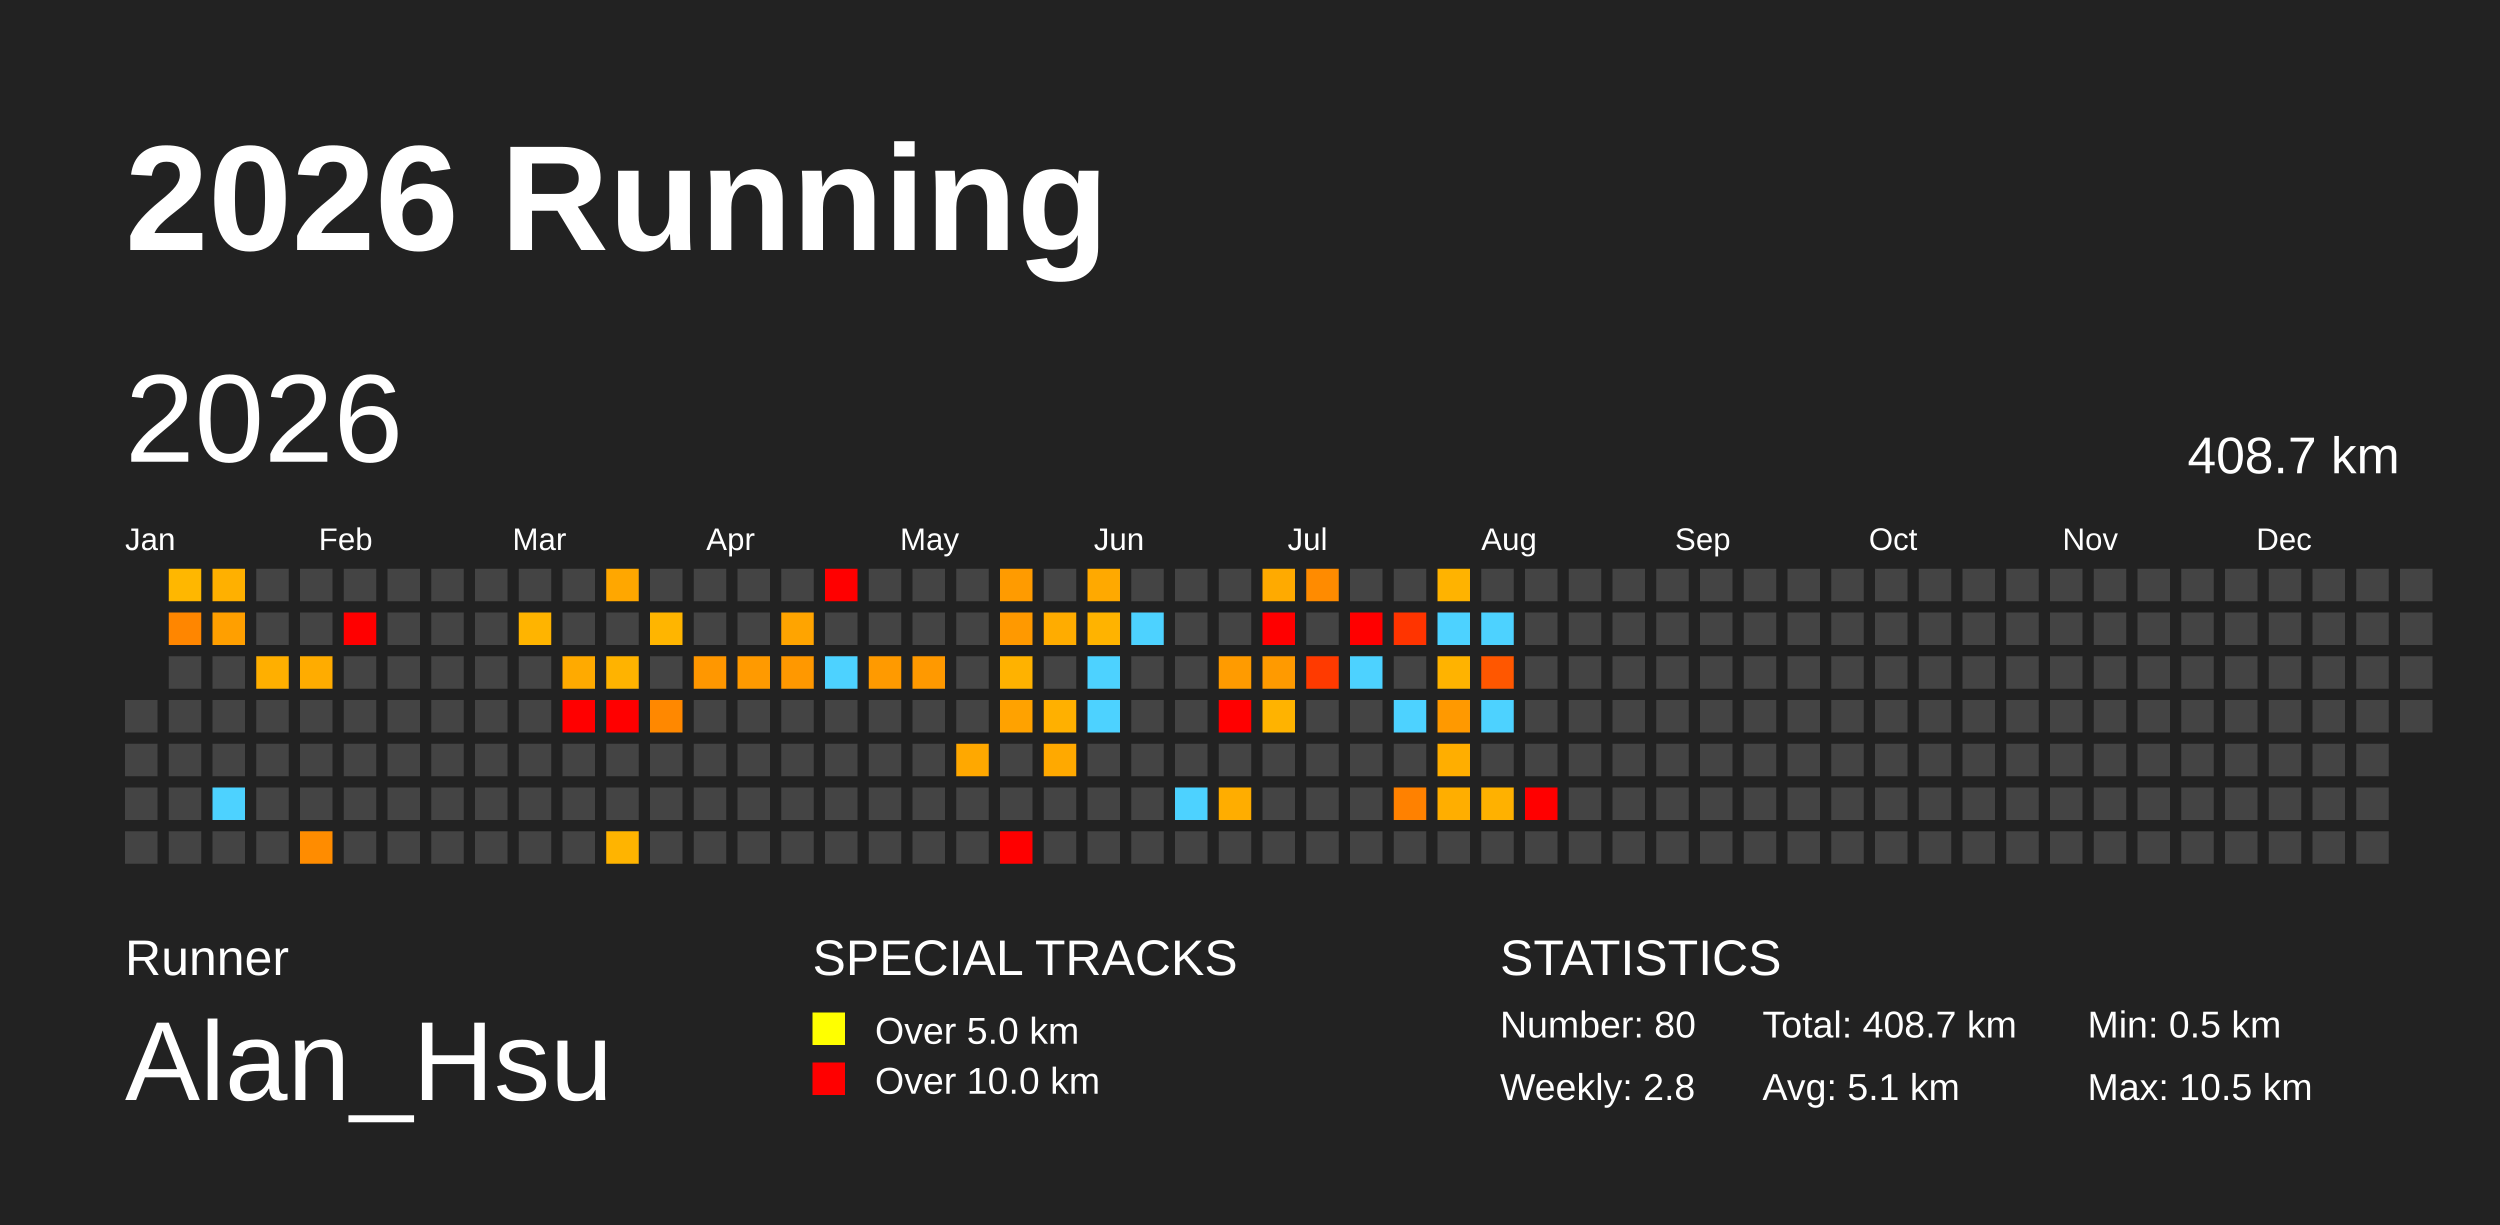
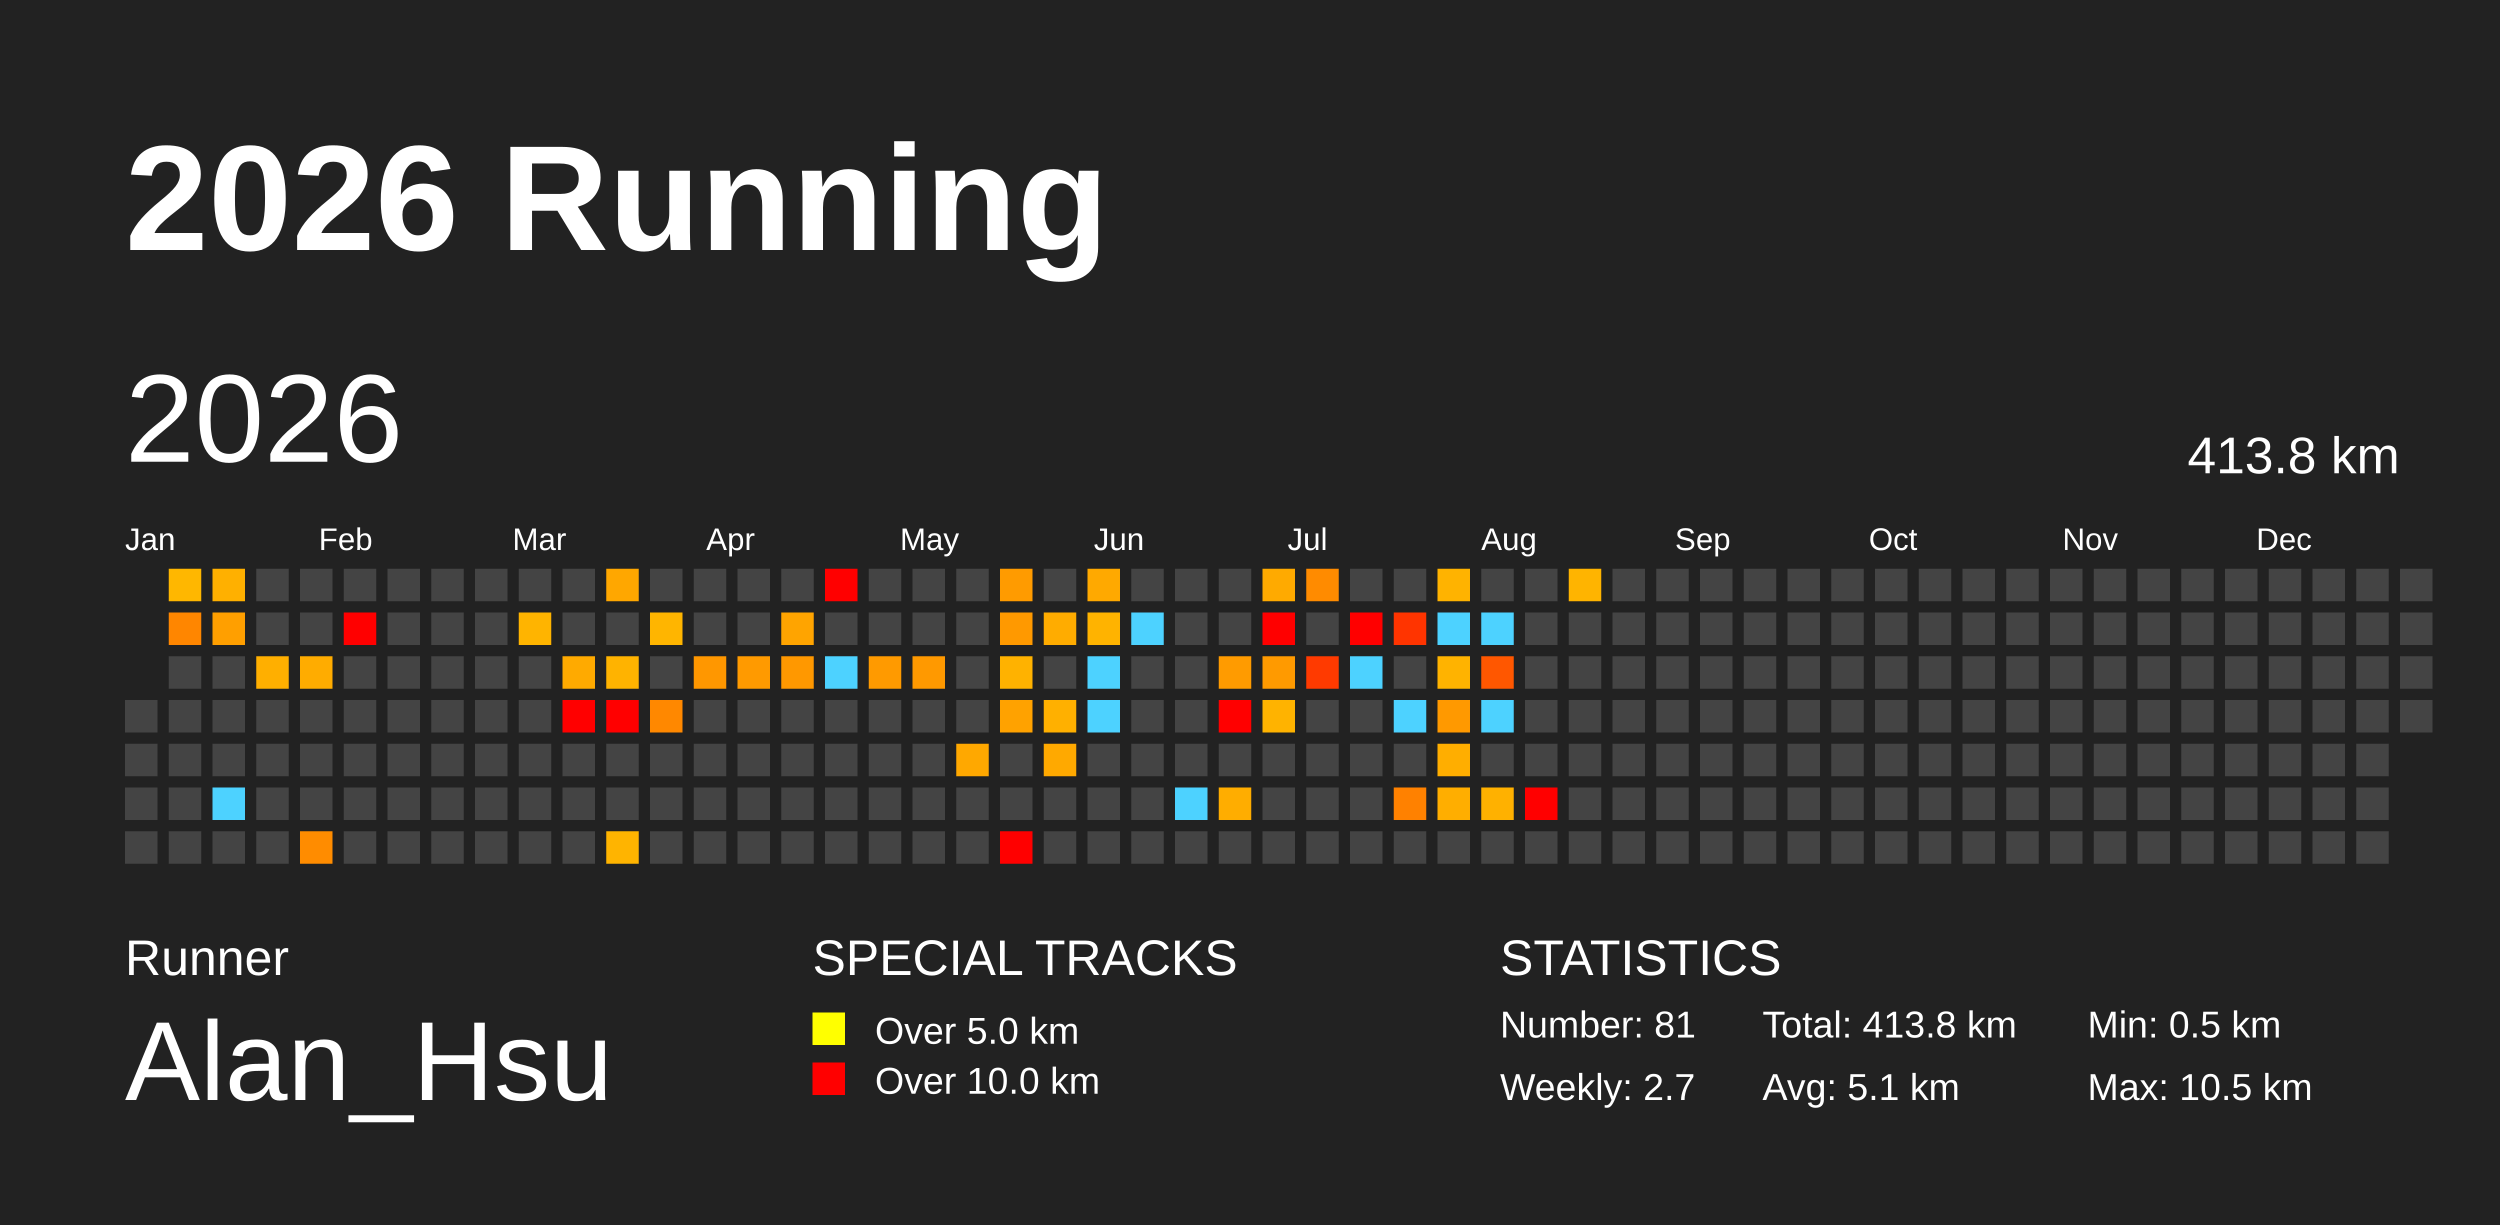
<svg xmlns="http://www.w3.org/2000/svg" baseProfile="full" height="98mm" version="1.1" viewBox="0,0,200,98" width="200mm">
  <defs />
  <rect fill="#222222" height="98" width="200" x="0" y="0" />
  <text fill="#FFFFFF" style="font-size:12px; font-family:Arial; font-weight:bold;" x="10" y="20">2026 Running</text>
  <text fill="#FFFFFF" style="font-size:4px; font-family:Arial" x="10" y="78">Runner</text>
  <text fill="#FFFFFF" style="font-size:9px; font-family:Arial" x="10" y="88">Alan_Hsu</text>
  <text fill="#FFFFFF" style="font-size:4px; font-family:Arial" x="65" y="78">SPECIAL TRACKS</text>
  <rect fill="yellow" height="2.6" width="2.6" x="65" y="81" />
  <text fill="#FFFFFF" style="font-size:3px; font-family:Arial" x="70" y="83.5">Over 5.0 km</text>
  <rect fill="red" height="2.6" width="2.6" x="65" y="85" />
  <text fill="#FFFFFF" style="font-size:3px; font-family:Arial" x="70" y="87.5">Over 10.0 km</text>
  <text fill="#FFFFFF" style="font-size:4px; font-family:Arial" x="120" y="78">STATISTICS</text>
-   <text fill="#FFFFFF" style="font-size:3px; font-family:Arial" x="120" y="83">Number: 80</text>
-   <text fill="#FFFFFF" style="font-size:3px; font-family:Arial" x="120" y="88">Weekly: 2.8</text>
-   <text fill="#FFFFFF" style="font-size:3px; font-family:Arial" x="141" y="83">Total: 408.7 km</text>
+   <text fill="#FFFFFF" style="font-size:3px; font-family:Arial" x="120" y="83">Number: 81</text>
+   <text fill="#FFFFFF" style="font-size:3px; font-family:Arial" x="120" y="88">Weekly: 2.7</text>
+   <text fill="#FFFFFF" style="font-size:3px; font-family:Arial" x="141" y="83">Total: 413.8 km</text>
  <text fill="#FFFFFF" style="font-size:3px; font-family:Arial" x="141" y="88">Avg: 5.1 km</text>
  <text fill="#FFFFFF" style="font-size:3px; font-family:Arial" x="167" y="83">Min: 0.5 km</text>
  <text fill="#FFFFFF" style="font-size:3px; font-family:Arial" x="167" y="88">Max: 10.5 km</text>
  <text dominant-baseline="hanging" fill="#FFFFFF" style="font-size:10.0px; font-family:Arial;" x="10" y="30">2026</text>
-   <text dominant-baseline="hanging" fill="#FFFFFF" style="font-size:4.125px; font-family:Arial;" x="175" y="35">408.7 km</text>
+   <text dominant-baseline="hanging" fill="#FFFFFF" style="font-size:4.125px; font-family:Arial;" x="175" y="35">413.8 km</text>
  <text fill="#FFFFFF" style="font-size:2.5px; font-family:Arial" x="10.0" y="44">Jan</text>
  <text fill="#FFFFFF" style="font-size:2.5px; font-family:Arial" x="25.5" y="44">Feb</text>
  <text fill="#FFFFFF" style="font-size:2.5px; font-family:Arial" x="41.0" y="44">Mar</text>
  <text fill="#FFFFFF" style="font-size:2.5px; font-family:Arial" x="56.5" y="44">Apr</text>
  <text fill="#FFFFFF" style="font-size:2.5px; font-family:Arial" x="72.0" y="44">May</text>
  <text fill="#FFFFFF" style="font-size:2.5px; font-family:Arial" x="87.5" y="44">Jun</text>
  <text fill="#FFFFFF" style="font-size:2.5px; font-family:Arial" x="103.0" y="44">Jul</text>
  <text fill="#FFFFFF" style="font-size:2.5px; font-family:Arial" x="118.5" y="44">Aug</text>
  <text fill="#FFFFFF" style="font-size:2.5px; font-family:Arial" x="134.0" y="44">Sep</text>
  <text fill="#FFFFFF" style="font-size:2.5px; font-family:Arial" x="149.5" y="44">Oct</text>
  <text fill="#FFFFFF" style="font-size:2.5px; font-family:Arial" x="165.0" y="44">Nov</text>
  <text fill="#FFFFFF" style="font-size:2.5px; font-family:Arial" x="180.5" y="44">Dec</text>
  <rect fill="#444444" height="2.6" width="2.6" x="10.0" y="56.0" />
  <rect fill="#444444" height="2.6" width="2.6" x="10.0" y="59.5" />
  <rect fill="#444444" height="2.6" width="2.6" x="10.0" y="63.0" />
  <rect fill="#444444" height="2.6" width="2.6" x="10.0" y="66.5" />
  <rect fill="#ffb700" height="2.6" width="2.6" x="13.5" y="45.5" />
  <rect fill="#ff8600" height="2.6" width="2.6" x="13.5" y="49.0" />
  <rect fill="#444444" height="2.6" width="2.6" x="13.5" y="52.5" />
  <rect fill="#444444" height="2.6" width="2.6" x="13.5" y="56.0" />
  <rect fill="#444444" height="2.6" width="2.6" x="13.5" y="59.5" />
  <rect fill="#444444" height="2.6" width="2.6" x="13.5" y="63.0" />
  <rect fill="#444444" height="2.6" width="2.6" x="13.5" y="66.5" />
  <rect fill="#ffb000" height="2.6" width="2.6" x="17.0" y="45.5" />
  <rect fill="#ff9f00" height="2.6" width="2.6" x="17.0" y="49.0" />
  <rect fill="#444444" height="2.6" width="2.6" x="17.0" y="52.5" />
  <rect fill="#444444" height="2.6" width="2.6" x="17.0" y="56.0" />
  <rect fill="#444444" height="2.6" width="2.6" x="17.0" y="59.5" />
  <rect fill="#4dd2ff" height="2.6" width="2.6" x="17.0" y="63.0" />
  <rect fill="#444444" height="2.6" width="2.6" x="17.0" y="66.5" />
  <rect fill="#444444" height="2.6" width="2.6" x="20.5" y="45.5" />
  <rect fill="#444444" height="2.6" width="2.6" x="20.5" y="49.0" />
  <rect fill="#ffaf00" height="2.6" width="2.6" x="20.5" y="52.5" />
  <rect fill="#444444" height="2.6" width="2.6" x="20.5" y="56.0" />
  <rect fill="#444444" height="2.6" width="2.6" x="20.5" y="59.5" />
  <rect fill="#444444" height="2.6" width="2.6" x="20.5" y="63.0" />
  <rect fill="#444444" height="2.6" width="2.6" x="20.5" y="66.5" />
  <rect fill="#444444" height="2.6" width="2.6" x="24.0" y="45.5" />
  <rect fill="#444444" height="2.6" width="2.6" x="24.0" y="49.0" />
  <rect fill="#ffac00" height="2.6" width="2.6" x="24.0" y="52.5" />
  <rect fill="#444444" height="2.6" width="2.6" x="24.0" y="56.0" />
  <rect fill="#444444" height="2.6" width="2.6" x="24.0" y="59.5" />
  <rect fill="#444444" height="2.6" width="2.6" x="24.0" y="63.0" />
  <rect fill="#ff8c00" height="2.6" width="2.6" x="24.0" y="66.5" />
  <rect fill="#444444" height="2.6" width="2.6" x="27.5" y="45.5" />
  <rect fill="red" height="2.6" width="2.6" x="27.5" y="49.0" />
  <rect fill="#444444" height="2.6" width="2.6" x="27.5" y="52.5" />
  <rect fill="#444444" height="2.6" width="2.6" x="27.5" y="56.0" />
  <rect fill="#444444" height="2.6" width="2.6" x="27.5" y="59.5" />
  <rect fill="#444444" height="2.6" width="2.6" x="27.5" y="63.0" />
  <rect fill="#444444" height="2.6" width="2.6" x="27.5" y="66.5" />
  <rect fill="#444444" height="2.6" width="2.6" x="31.0" y="45.5" />
  <rect fill="#444444" height="2.6" width="2.6" x="31.0" y="49.0" />
  <rect fill="#444444" height="2.6" width="2.6" x="31.0" y="52.5" />
  <rect fill="#444444" height="2.6" width="2.6" x="31.0" y="56.0" />
  <rect fill="#444444" height="2.6" width="2.6" x="31.0" y="59.5" />
  <rect fill="#444444" height="2.6" width="2.6" x="31.0" y="63.0" />
  <rect fill="#444444" height="2.6" width="2.6" x="31.0" y="66.5" />
  <rect fill="#444444" height="2.6" width="2.6" x="34.5" y="45.5" />
  <rect fill="#444444" height="2.6" width="2.6" x="34.5" y="49.0" />
  <rect fill="#444444" height="2.6" width="2.6" x="34.5" y="52.5" />
  <rect fill="#444444" height="2.6" width="2.6" x="34.5" y="56.0" />
  <rect fill="#444444" height="2.6" width="2.6" x="34.5" y="59.5" />
  <rect fill="#444444" height="2.6" width="2.6" x="34.5" y="63.0" />
  <rect fill="#444444" height="2.6" width="2.6" x="34.5" y="66.5" />
  <rect fill="#444444" height="2.6" width="2.6" x="38.0" y="45.5" />
  <rect fill="#444444" height="2.6" width="2.6" x="38.0" y="49.0" />
  <rect fill="#444444" height="2.6" width="2.6" x="38.0" y="52.5" />
  <rect fill="#444444" height="2.6" width="2.6" x="38.0" y="56.0" />
  <rect fill="#444444" height="2.6" width="2.6" x="38.0" y="59.5" />
  <rect fill="#444444" height="2.6" width="2.6" x="38.0" y="63.0" />
  <rect fill="#444444" height="2.6" width="2.6" x="38.0" y="66.5" />
  <rect fill="#444444" height="2.6" width="2.6" x="41.5" y="45.5" />
  <rect fill="#ffb400" height="2.6" width="2.6" x="41.5" y="49.0" />
  <rect fill="#444444" height="2.6" width="2.6" x="41.5" y="52.5" />
  <rect fill="#444444" height="2.6" width="2.6" x="41.5" y="56.0" />
  <rect fill="#444444" height="2.6" width="2.6" x="41.5" y="59.5" />
  <rect fill="#444444" height="2.6" width="2.6" x="41.5" y="63.0" />
  <rect fill="#444444" height="2.6" width="2.6" x="41.5" y="66.5" />
  <rect fill="#444444" height="2.6" width="2.6" x="45.0" y="45.5" />
  <rect fill="#444444" height="2.6" width="2.6" x="45.0" y="49.0" />
  <rect fill="#ffaa00" height="2.6" width="2.6" x="45.0" y="52.5" />
  <rect fill="red" height="2.6" width="2.6" x="45.0" y="56.0" />
  <rect fill="#444444" height="2.6" width="2.6" x="45.0" y="59.5" />
  <rect fill="#444444" height="2.6" width="2.6" x="45.0" y="63.0" />
  <rect fill="#444444" height="2.6" width="2.6" x="45.0" y="66.5" />
  <rect fill="#ffa700" height="2.6" width="2.6" x="48.5" y="45.5" />
  <rect fill="#444444" height="2.6" width="2.6" x="48.5" y="49.0" />
  <rect fill="#ffb300" height="2.6" width="2.6" x="48.5" y="52.5" />
  <rect fill="red" height="2.6" width="2.6" x="48.5" y="56.0" />
  <rect fill="#444444" height="2.6" width="2.6" x="48.5" y="59.5" />
  <rect fill="#444444" height="2.6" width="2.6" x="48.5" y="63.0" />
  <rect fill="#ffb400" height="2.6" width="2.6" x="48.5" y="66.5" />
  <rect fill="#444444" height="2.6" width="2.6" x="52.0" y="45.5" />
  <rect fill="#ffb500" height="2.6" width="2.6" x="52.0" y="49.0" />
  <rect fill="#444444" height="2.6" width="2.6" x="52.0" y="52.5" />
  <rect fill="#ff8800" height="2.6" width="2.6" x="52.0" y="56.0" />
  <rect fill="#444444" height="2.6" width="2.6" x="52.0" y="59.5" />
  <rect fill="#444444" height="2.6" width="2.6" x="52.0" y="63.0" />
  <rect fill="#444444" height="2.6" width="2.6" x="52.0" y="66.5" />
  <rect fill="#444444" height="2.6" width="2.6" x="55.5" y="45.5" />
  <rect fill="#444444" height="2.6" width="2.6" x="55.5" y="49.0" />
  <rect fill="#ff9700" height="2.6" width="2.6" x="55.5" y="52.5" />
  <rect fill="#444444" height="2.6" width="2.6" x="55.5" y="56.0" />
  <rect fill="#444444" height="2.6" width="2.6" x="55.5" y="59.5" />
  <rect fill="#444444" height="2.6" width="2.6" x="55.5" y="63.0" />
  <rect fill="#444444" height="2.6" width="2.6" x="55.5" y="66.5" />
  <rect fill="#444444" height="2.6" width="2.6" x="59.0" y="45.5" />
  <rect fill="#444444" height="2.6" width="2.6" x="59.0" y="49.0" />
  <rect fill="#ff9a00" height="2.6" width="2.6" x="59.0" y="52.5" />
  <rect fill="#444444" height="2.6" width="2.6" x="59.0" y="56.0" />
  <rect fill="#444444" height="2.6" width="2.6" x="59.0" y="59.5" />
  <rect fill="#444444" height="2.6" width="2.6" x="59.0" y="63.0" />
  <rect fill="#444444" height="2.6" width="2.6" x="59.0" y="66.5" />
  <rect fill="#444444" height="2.6" width="2.6" x="62.5" y="45.5" />
  <rect fill="#ffa400" height="2.6" width="2.6" x="62.5" y="49.0" />
  <rect fill="#ff9800" height="2.6" width="2.6" x="62.5" y="52.5" />
  <rect fill="#444444" height="2.6" width="2.6" x="62.5" y="56.0" />
  <rect fill="#444444" height="2.6" width="2.6" x="62.5" y="59.5" />
  <rect fill="#444444" height="2.6" width="2.6" x="62.5" y="63.0" />
  <rect fill="#444444" height="2.6" width="2.6" x="62.5" y="66.5" />
  <rect fill="red" height="2.6" width="2.6" x="66.0" y="45.5" />
  <rect fill="#444444" height="2.6" width="2.6" x="66.0" y="49.0" />
  <rect fill="#4dd2ff" height="2.6" width="2.6" x="66.0" y="52.5" />
  <rect fill="#444444" height="2.6" width="2.6" x="66.0" y="56.0" />
  <rect fill="#444444" height="2.6" width="2.6" x="66.0" y="59.5" />
  <rect fill="#444444" height="2.6" width="2.6" x="66.0" y="63.0" />
  <rect fill="#444444" height="2.6" width="2.6" x="66.0" y="66.5" />
  <rect fill="#444444" height="2.6" width="2.6" x="69.5" y="45.5" />
  <rect fill="#444444" height="2.6" width="2.6" x="69.5" y="49.0" />
  <rect fill="#ff9a00" height="2.6" width="2.6" x="69.5" y="52.5" />
  <rect fill="#444444" height="2.6" width="2.6" x="69.5" y="56.0" />
  <rect fill="#444444" height="2.6" width="2.6" x="69.5" y="59.5" />
  <rect fill="#444444" height="2.6" width="2.6" x="69.5" y="63.0" />
  <rect fill="#444444" height="2.6" width="2.6" x="69.5" y="66.5" />
  <rect fill="#444444" height="2.6" width="2.6" x="73.0" y="45.5" />
  <rect fill="#444444" height="2.6" width="2.6" x="73.0" y="49.0" />
  <rect fill="#ff9900" height="2.6" width="2.6" x="73.0" y="52.5" />
  <rect fill="#444444" height="2.6" width="2.6" x="73.0" y="56.0" />
  <rect fill="#444444" height="2.6" width="2.6" x="73.0" y="59.5" />
  <rect fill="#444444" height="2.6" width="2.6" x="73.0" y="63.0" />
  <rect fill="#444444" height="2.6" width="2.6" x="73.0" y="66.5" />
  <rect fill="#444444" height="2.6" width="2.6" x="76.5" y="45.5" />
  <rect fill="#444444" height="2.6" width="2.6" x="76.5" y="49.0" />
  <rect fill="#444444" height="2.6" width="2.6" x="76.5" y="52.5" />
  <rect fill="#444444" height="2.6" width="2.6" x="76.5" y="56.0" />
  <rect fill="#ffa800" height="2.6" width="2.6" x="76.5" y="59.5" />
  <rect fill="#444444" height="2.6" width="2.6" x="76.5" y="63.0" />
  <rect fill="#444444" height="2.6" width="2.6" x="76.5" y="66.5" />
  <rect fill="#ff9b00" height="2.6" width="2.6" x="80.0" y="45.5" />
  <rect fill="#ff9900" height="2.6" width="2.6" x="80.0" y="49.0" />
  <rect fill="#ffb200" height="2.6" width="2.6" x="80.0" y="52.5" />
  <rect fill="#ffa200" height="2.6" width="2.6" x="80.0" y="56.0" />
  <rect fill="#444444" height="2.6" width="2.6" x="80.0" y="59.5" />
  <rect fill="#444444" height="2.6" width="2.6" x="80.0" y="63.0" />
  <rect fill="red" height="2.6" width="2.6" x="80.0" y="66.5" />
  <rect fill="#444444" height="2.6" width="2.6" x="83.5" y="45.5" />
  <rect fill="#ffac00" height="2.6" width="2.6" x="83.5" y="49.0" />
  <rect fill="#444444" height="2.6" width="2.6" x="83.5" y="52.5" />
  <rect fill="#ffb000" height="2.6" width="2.6" x="83.5" y="56.0" />
  <rect fill="#ffa900" height="2.6" width="2.6" x="83.5" y="59.5" />
  <rect fill="#444444" height="2.6" width="2.6" x="83.5" y="63.0" />
  <rect fill="#444444" height="2.6" width="2.6" x="83.5" y="66.5" />
  <rect fill="#ffa900" height="2.6" width="2.6" x="87.0" y="45.5" />
  <rect fill="#ffb300" height="2.6" width="2.6" x="87.0" y="49.0" />
  <rect fill="#4dd2ff" height="2.6" width="2.6" x="87.0" y="52.5" />
  <rect fill="#4dd2ff" height="2.6" width="2.6" x="87.0" y="56.0" />
  <rect fill="#444444" height="2.6" width="2.6" x="87.0" y="59.5" />
  <rect fill="#444444" height="2.6" width="2.6" x="87.0" y="63.0" />
  <rect fill="#444444" height="2.6" width="2.6" x="87.0" y="66.5" />
  <rect fill="#444444" height="2.6" width="2.6" x="90.5" y="45.5" />
  <rect fill="#4dd2ff" height="2.6" width="2.6" x="90.5" y="49.0" />
  <rect fill="#444444" height="2.6" width="2.6" x="90.5" y="52.5" />
  <rect fill="#444444" height="2.6" width="2.6" x="90.5" y="56.0" />
  <rect fill="#444444" height="2.6" width="2.6" x="90.5" y="59.5" />
  <rect fill="#444444" height="2.6" width="2.6" x="90.5" y="63.0" />
  <rect fill="#444444" height="2.6" width="2.6" x="90.5" y="66.5" />
  <rect fill="#444444" height="2.6" width="2.6" x="94.0" y="45.5" />
  <rect fill="#444444" height="2.6" width="2.6" x="94.0" y="49.0" />
  <rect fill="#444444" height="2.6" width="2.6" x="94.0" y="52.5" />
  <rect fill="#444444" height="2.6" width="2.6" x="94.0" y="56.0" />
  <rect fill="#444444" height="2.6" width="2.6" x="94.0" y="59.5" />
  <rect fill="#4dd2ff" height="2.6" width="2.6" x="94.0" y="63.0" />
  <rect fill="#444444" height="2.6" width="2.6" x="94.0" y="66.5" />
  <rect fill="#444444" height="2.6" width="2.6" x="97.5" y="45.5" />
  <rect fill="#444444" height="2.6" width="2.6" x="97.5" y="49.0" />
  <rect fill="#ff9b00" height="2.6" width="2.6" x="97.5" y="52.5" />
  <rect fill="red" height="2.6" width="2.6" x="97.5" y="56.0" />
  <rect fill="#444444" height="2.6" width="2.6" x="97.5" y="59.5" />
  <rect fill="#ffad00" height="2.6" width="2.6" x="97.5" y="63.0" />
  <rect fill="#444444" height="2.6" width="2.6" x="97.5" y="66.5" />
  <rect fill="#ffaa00" height="2.6" width="2.6" x="101.0" y="45.5" />
  <rect fill="red" height="2.6" width="2.6" x="101.0" y="49.0" />
  <rect fill="#ff9a00" height="2.6" width="2.6" x="101.0" y="52.5" />
  <rect fill="#ffb300" height="2.6" width="2.6" x="101.0" y="56.0" />
  <rect fill="#444444" height="2.6" width="2.6" x="101.0" y="59.5" />
  <rect fill="#444444" height="2.6" width="2.6" x="101.0" y="63.0" />
  <rect fill="#444444" height="2.6" width="2.6" x="101.0" y="66.5" />
  <rect fill="#ff8b00" height="2.6" width="2.6" x="104.5" y="45.5" />
  <rect fill="#444444" height="2.6" width="2.6" x="104.5" y="49.0" />
  <rect fill="#ff3a00" height="2.6" width="2.6" x="104.5" y="52.5" />
  <rect fill="#444444" height="2.6" width="2.6" x="104.5" y="56.0" />
  <rect fill="#444444" height="2.6" width="2.6" x="104.5" y="59.5" />
  <rect fill="#444444" height="2.6" width="2.6" x="104.5" y="63.0" />
  <rect fill="#444444" height="2.6" width="2.6" x="104.5" y="66.5" />
  <rect fill="#444444" height="2.6" width="2.6" x="108.0" y="45.5" />
  <rect fill="red" height="2.6" width="2.6" x="108.0" y="49.0" />
  <rect fill="#4dd2ff" height="2.6" width="2.6" x="108.0" y="52.5" />
  <rect fill="#444444" height="2.6" width="2.6" x="108.0" y="56.0" />
  <rect fill="#444444" height="2.6" width="2.6" x="108.0" y="59.5" />
  <rect fill="#444444" height="2.6" width="2.6" x="108.0" y="63.0" />
  <rect fill="#444444" height="2.6" width="2.6" x="108.0" y="66.5" />
  <rect fill="#444444" height="2.6" width="2.6" x="111.5" y="45.5" />
  <rect fill="#ff3400" height="2.6" width="2.6" x="111.5" y="49.0" />
  <rect fill="#444444" height="2.6" width="2.6" x="111.5" y="52.5" />
  <rect fill="#4dd2ff" height="2.6" width="2.6" x="111.5" y="56.0" />
  <rect fill="#444444" height="2.6" width="2.6" x="111.5" y="59.5" />
  <rect fill="#ff8100" height="2.6" width="2.6" x="111.5" y="63.0" />
  <rect fill="#444444" height="2.6" width="2.6" x="111.5" y="66.5" />
  <rect fill="#ffb300" height="2.6" width="2.6" x="115.0" y="45.5" />
  <rect fill="#4dd2ff" height="2.6" width="2.6" x="115.0" y="49.0" />
  <rect fill="#ffb300" height="2.6" width="2.6" x="115.0" y="52.5" />
  <rect fill="#ff9900" height="2.6" width="2.6" x="115.0" y="56.0" />
  <rect fill="#ffae00" height="2.6" width="2.6" x="115.0" y="59.5" />
  <rect fill="#ffae00" height="2.6" width="2.6" x="115.0" y="63.0" />
  <rect fill="#444444" height="2.6" width="2.6" x="115.0" y="66.5" />
  <rect fill="#444444" height="2.6" width="2.6" x="118.5" y="45.5" />
  <rect fill="#4dd2ff" height="2.6" width="2.6" x="118.5" y="49.0" />
  <rect fill="#ff5700" height="2.6" width="2.6" x="118.5" y="52.5" />
  <rect fill="#4dd2ff" height="2.6" width="2.6" x="118.5" y="56.0" />
  <rect fill="#444444" height="2.6" width="2.6" x="118.5" y="59.5" />
  <rect fill="#ffb100" height="2.6" width="2.6" x="118.5" y="63.0" />
  <rect fill="#444444" height="2.6" width="2.6" x="118.5" y="66.5" />
  <rect fill="#444444" height="2.6" width="2.6" x="122.0" y="45.5" />
  <rect fill="#444444" height="2.6" width="2.6" x="122.0" y="49.0" />
  <rect fill="#444444" height="2.6" width="2.6" x="122.0" y="52.5" />
  <rect fill="#444444" height="2.6" width="2.6" x="122.0" y="56.0" />
  <rect fill="#444444" height="2.6" width="2.6" x="122.0" y="59.5" />
  <rect fill="red" height="2.6" width="2.6" x="122.0" y="63.0" />
  <rect fill="#444444" height="2.6" width="2.6" x="122.0" y="66.5" />
-   <rect fill="#444444" height="2.6" width="2.6" x="125.5" y="45.5" />
+   <rect fill="#ffb400" height="2.6" width="2.6" x="125.5" y="45.5" />
  <rect fill="#444444" height="2.6" width="2.6" x="125.5" y="49.0" />
  <rect fill="#444444" height="2.6" width="2.6" x="125.5" y="52.5" />
  <rect fill="#444444" height="2.6" width="2.6" x="125.5" y="56.0" />
  <rect fill="#444444" height="2.6" width="2.6" x="125.5" y="59.5" />
  <rect fill="#444444" height="2.6" width="2.6" x="125.5" y="63.0" />
  <rect fill="#444444" height="2.6" width="2.6" x="125.5" y="66.5" />
  <rect fill="#444444" height="2.6" width="2.6" x="129.0" y="45.5" />
  <rect fill="#444444" height="2.6" width="2.6" x="129.0" y="49.0" />
  <rect fill="#444444" height="2.6" width="2.6" x="129.0" y="52.5" />
  <rect fill="#444444" height="2.6" width="2.6" x="129.0" y="56.0" />
  <rect fill="#444444" height="2.6" width="2.6" x="129.0" y="59.5" />
  <rect fill="#444444" height="2.6" width="2.6" x="129.0" y="63.0" />
  <rect fill="#444444" height="2.6" width="2.6" x="129.0" y="66.5" />
  <rect fill="#444444" height="2.6" width="2.6" x="132.5" y="45.5" />
  <rect fill="#444444" height="2.6" width="2.6" x="132.5" y="49.0" />
  <rect fill="#444444" height="2.6" width="2.6" x="132.5" y="52.5" />
  <rect fill="#444444" height="2.6" width="2.6" x="132.5" y="56.0" />
  <rect fill="#444444" height="2.6" width="2.6" x="132.5" y="59.5" />
  <rect fill="#444444" height="2.6" width="2.6" x="132.5" y="63.0" />
  <rect fill="#444444" height="2.6" width="2.6" x="132.5" y="66.5" />
  <rect fill="#444444" height="2.6" width="2.6" x="136.0" y="45.5" />
  <rect fill="#444444" height="2.6" width="2.6" x="136.0" y="49.0" />
  <rect fill="#444444" height="2.6" width="2.6" x="136.0" y="52.5" />
  <rect fill="#444444" height="2.6" width="2.6" x="136.0" y="56.0" />
  <rect fill="#444444" height="2.6" width="2.6" x="136.0" y="59.5" />
  <rect fill="#444444" height="2.6" width="2.6" x="136.0" y="63.0" />
  <rect fill="#444444" height="2.6" width="2.6" x="136.0" y="66.5" />
  <rect fill="#444444" height="2.6" width="2.6" x="139.5" y="45.5" />
  <rect fill="#444444" height="2.6" width="2.6" x="139.5" y="49.0" />
  <rect fill="#444444" height="2.6" width="2.6" x="139.5" y="52.5" />
  <rect fill="#444444" height="2.6" width="2.6" x="139.5" y="56.0" />
  <rect fill="#444444" height="2.6" width="2.6" x="139.5" y="59.5" />
  <rect fill="#444444" height="2.6" width="2.6" x="139.5" y="63.0" />
  <rect fill="#444444" height="2.6" width="2.6" x="139.5" y="66.5" />
  <rect fill="#444444" height="2.6" width="2.6" x="143.0" y="45.5" />
  <rect fill="#444444" height="2.6" width="2.6" x="143.0" y="49.0" />
  <rect fill="#444444" height="2.6" width="2.6" x="143.0" y="52.5" />
  <rect fill="#444444" height="2.6" width="2.6" x="143.0" y="56.0" />
  <rect fill="#444444" height="2.6" width="2.6" x="143.0" y="59.5" />
  <rect fill="#444444" height="2.6" width="2.6" x="143.0" y="63.0" />
  <rect fill="#444444" height="2.6" width="2.6" x="143.0" y="66.5" />
  <rect fill="#444444" height="2.6" width="2.6" x="146.5" y="45.5" />
  <rect fill="#444444" height="2.6" width="2.6" x="146.5" y="49.0" />
  <rect fill="#444444" height="2.6" width="2.6" x="146.5" y="52.5" />
  <rect fill="#444444" height="2.6" width="2.6" x="146.5" y="56.0" />
  <rect fill="#444444" height="2.6" width="2.6" x="146.5" y="59.5" />
  <rect fill="#444444" height="2.6" width="2.6" x="146.5" y="63.0" />
  <rect fill="#444444" height="2.6" width="2.6" x="146.5" y="66.5" />
  <rect fill="#444444" height="2.6" width="2.6" x="150.0" y="45.5" />
  <rect fill="#444444" height="2.6" width="2.6" x="150.0" y="49.0" />
  <rect fill="#444444" height="2.6" width="2.6" x="150.0" y="52.5" />
  <rect fill="#444444" height="2.6" width="2.6" x="150.0" y="56.0" />
  <rect fill="#444444" height="2.6" width="2.6" x="150.0" y="59.5" />
  <rect fill="#444444" height="2.6" width="2.6" x="150.0" y="63.0" />
  <rect fill="#444444" height="2.6" width="2.6" x="150.0" y="66.5" />
  <rect fill="#444444" height="2.6" width="2.6" x="153.5" y="45.5" />
  <rect fill="#444444" height="2.6" width="2.6" x="153.5" y="49.0" />
  <rect fill="#444444" height="2.6" width="2.6" x="153.5" y="52.5" />
  <rect fill="#444444" height="2.6" width="2.6" x="153.5" y="56.0" />
  <rect fill="#444444" height="2.6" width="2.6" x="153.5" y="59.5" />
  <rect fill="#444444" height="2.6" width="2.6" x="153.5" y="63.0" />
  <rect fill="#444444" height="2.6" width="2.6" x="153.5" y="66.5" />
  <rect fill="#444444" height="2.6" width="2.6" x="157.0" y="45.5" />
  <rect fill="#444444" height="2.6" width="2.6" x="157.0" y="49.0" />
  <rect fill="#444444" height="2.6" width="2.6" x="157.0" y="52.5" />
  <rect fill="#444444" height="2.6" width="2.6" x="157.0" y="56.0" />
  <rect fill="#444444" height="2.6" width="2.6" x="157.0" y="59.5" />
  <rect fill="#444444" height="2.6" width="2.6" x="157.0" y="63.0" />
  <rect fill="#444444" height="2.6" width="2.6" x="157.0" y="66.5" />
  <rect fill="#444444" height="2.6" width="2.6" x="160.5" y="45.5" />
  <rect fill="#444444" height="2.6" width="2.6" x="160.5" y="49.0" />
  <rect fill="#444444" height="2.6" width="2.6" x="160.5" y="52.5" />
  <rect fill="#444444" height="2.6" width="2.6" x="160.5" y="56.0" />
  <rect fill="#444444" height="2.6" width="2.6" x="160.5" y="59.5" />
  <rect fill="#444444" height="2.6" width="2.6" x="160.5" y="63.0" />
  <rect fill="#444444" height="2.6" width="2.6" x="160.5" y="66.5" />
  <rect fill="#444444" height="2.6" width="2.6" x="164.0" y="45.5" />
  <rect fill="#444444" height="2.6" width="2.6" x="164.0" y="49.0" />
  <rect fill="#444444" height="2.6" width="2.6" x="164.0" y="52.5" />
  <rect fill="#444444" height="2.6" width="2.6" x="164.0" y="56.0" />
  <rect fill="#444444" height="2.6" width="2.6" x="164.0" y="59.5" />
  <rect fill="#444444" height="2.6" width="2.6" x="164.0" y="63.0" />
  <rect fill="#444444" height="2.6" width="2.6" x="164.0" y="66.5" />
  <rect fill="#444444" height="2.6" width="2.6" x="167.5" y="45.5" />
  <rect fill="#444444" height="2.6" width="2.6" x="167.5" y="49.0" />
  <rect fill="#444444" height="2.6" width="2.6" x="167.5" y="52.5" />
  <rect fill="#444444" height="2.6" width="2.6" x="167.5" y="56.0" />
  <rect fill="#444444" height="2.6" width="2.6" x="167.5" y="59.5" />
  <rect fill="#444444" height="2.6" width="2.6" x="167.5" y="63.0" />
  <rect fill="#444444" height="2.6" width="2.6" x="167.5" y="66.5" />
  <rect fill="#444444" height="2.6" width="2.6" x="171.0" y="45.5" />
  <rect fill="#444444" height="2.6" width="2.6" x="171.0" y="49.0" />
  <rect fill="#444444" height="2.6" width="2.6" x="171.0" y="52.5" />
  <rect fill="#444444" height="2.6" width="2.6" x="171.0" y="56.0" />
  <rect fill="#444444" height="2.6" width="2.6" x="171.0" y="59.5" />
  <rect fill="#444444" height="2.6" width="2.6" x="171.0" y="63.0" />
  <rect fill="#444444" height="2.6" width="2.6" x="171.0" y="66.5" />
  <rect fill="#444444" height="2.6" width="2.6" x="174.5" y="45.5" />
  <rect fill="#444444" height="2.6" width="2.6" x="174.5" y="49.0" />
  <rect fill="#444444" height="2.6" width="2.6" x="174.5" y="52.5" />
  <rect fill="#444444" height="2.6" width="2.6" x="174.5" y="56.0" />
  <rect fill="#444444" height="2.6" width="2.6" x="174.5" y="59.5" />
  <rect fill="#444444" height="2.6" width="2.6" x="174.5" y="63.0" />
  <rect fill="#444444" height="2.6" width="2.6" x="174.5" y="66.5" />
  <rect fill="#444444" height="2.6" width="2.6" x="178.0" y="45.5" />
  <rect fill="#444444" height="2.6" width="2.6" x="178.0" y="49.0" />
  <rect fill="#444444" height="2.6" width="2.6" x="178.0" y="52.5" />
  <rect fill="#444444" height="2.6" width="2.6" x="178.0" y="56.0" />
  <rect fill="#444444" height="2.6" width="2.6" x="178.0" y="59.5" />
  <rect fill="#444444" height="2.6" width="2.6" x="178.0" y="63.0" />
  <rect fill="#444444" height="2.6" width="2.6" x="178.0" y="66.5" />
  <rect fill="#444444" height="2.6" width="2.6" x="181.5" y="45.5" />
  <rect fill="#444444" height="2.6" width="2.6" x="181.5" y="49.0" />
  <rect fill="#444444" height="2.6" width="2.6" x="181.5" y="52.5" />
  <rect fill="#444444" height="2.6" width="2.6" x="181.5" y="56.0" />
  <rect fill="#444444" height="2.6" width="2.6" x="181.5" y="59.5" />
  <rect fill="#444444" height="2.6" width="2.6" x="181.5" y="63.0" />
  <rect fill="#444444" height="2.6" width="2.6" x="181.5" y="66.5" />
  <rect fill="#444444" height="2.6" width="2.6" x="185.0" y="45.5" />
  <rect fill="#444444" height="2.6" width="2.6" x="185.0" y="49.0" />
  <rect fill="#444444" height="2.6" width="2.6" x="185.0" y="52.5" />
  <rect fill="#444444" height="2.6" width="2.6" x="185.0" y="56.0" />
  <rect fill="#444444" height="2.6" width="2.6" x="185.0" y="59.5" />
  <rect fill="#444444" height="2.6" width="2.6" x="185.0" y="63.0" />
  <rect fill="#444444" height="2.6" width="2.6" x="185.0" y="66.5" />
  <rect fill="#444444" height="2.6" width="2.6" x="188.5" y="45.5" />
  <rect fill="#444444" height="2.6" width="2.6" x="188.5" y="49.0" />
  <rect fill="#444444" height="2.6" width="2.6" x="188.5" y="52.5" />
  <rect fill="#444444" height="2.6" width="2.6" x="188.5" y="56.0" />
  <rect fill="#444444" height="2.6" width="2.6" x="188.5" y="59.5" />
  <rect fill="#444444" height="2.6" width="2.6" x="188.5" y="63.0" />
  <rect fill="#444444" height="2.6" width="2.6" x="188.5" y="66.5" />
  <rect fill="#444444" height="2.6" width="2.6" x="192.0" y="45.5" />
  <rect fill="#444444" height="2.6" width="2.6" x="192.0" y="49.0" />
  <rect fill="#444444" height="2.6" width="2.6" x="192.0" y="52.5" />
  <rect fill="#444444" height="2.6" width="2.6" x="192.0" y="56.0" />
</svg>
